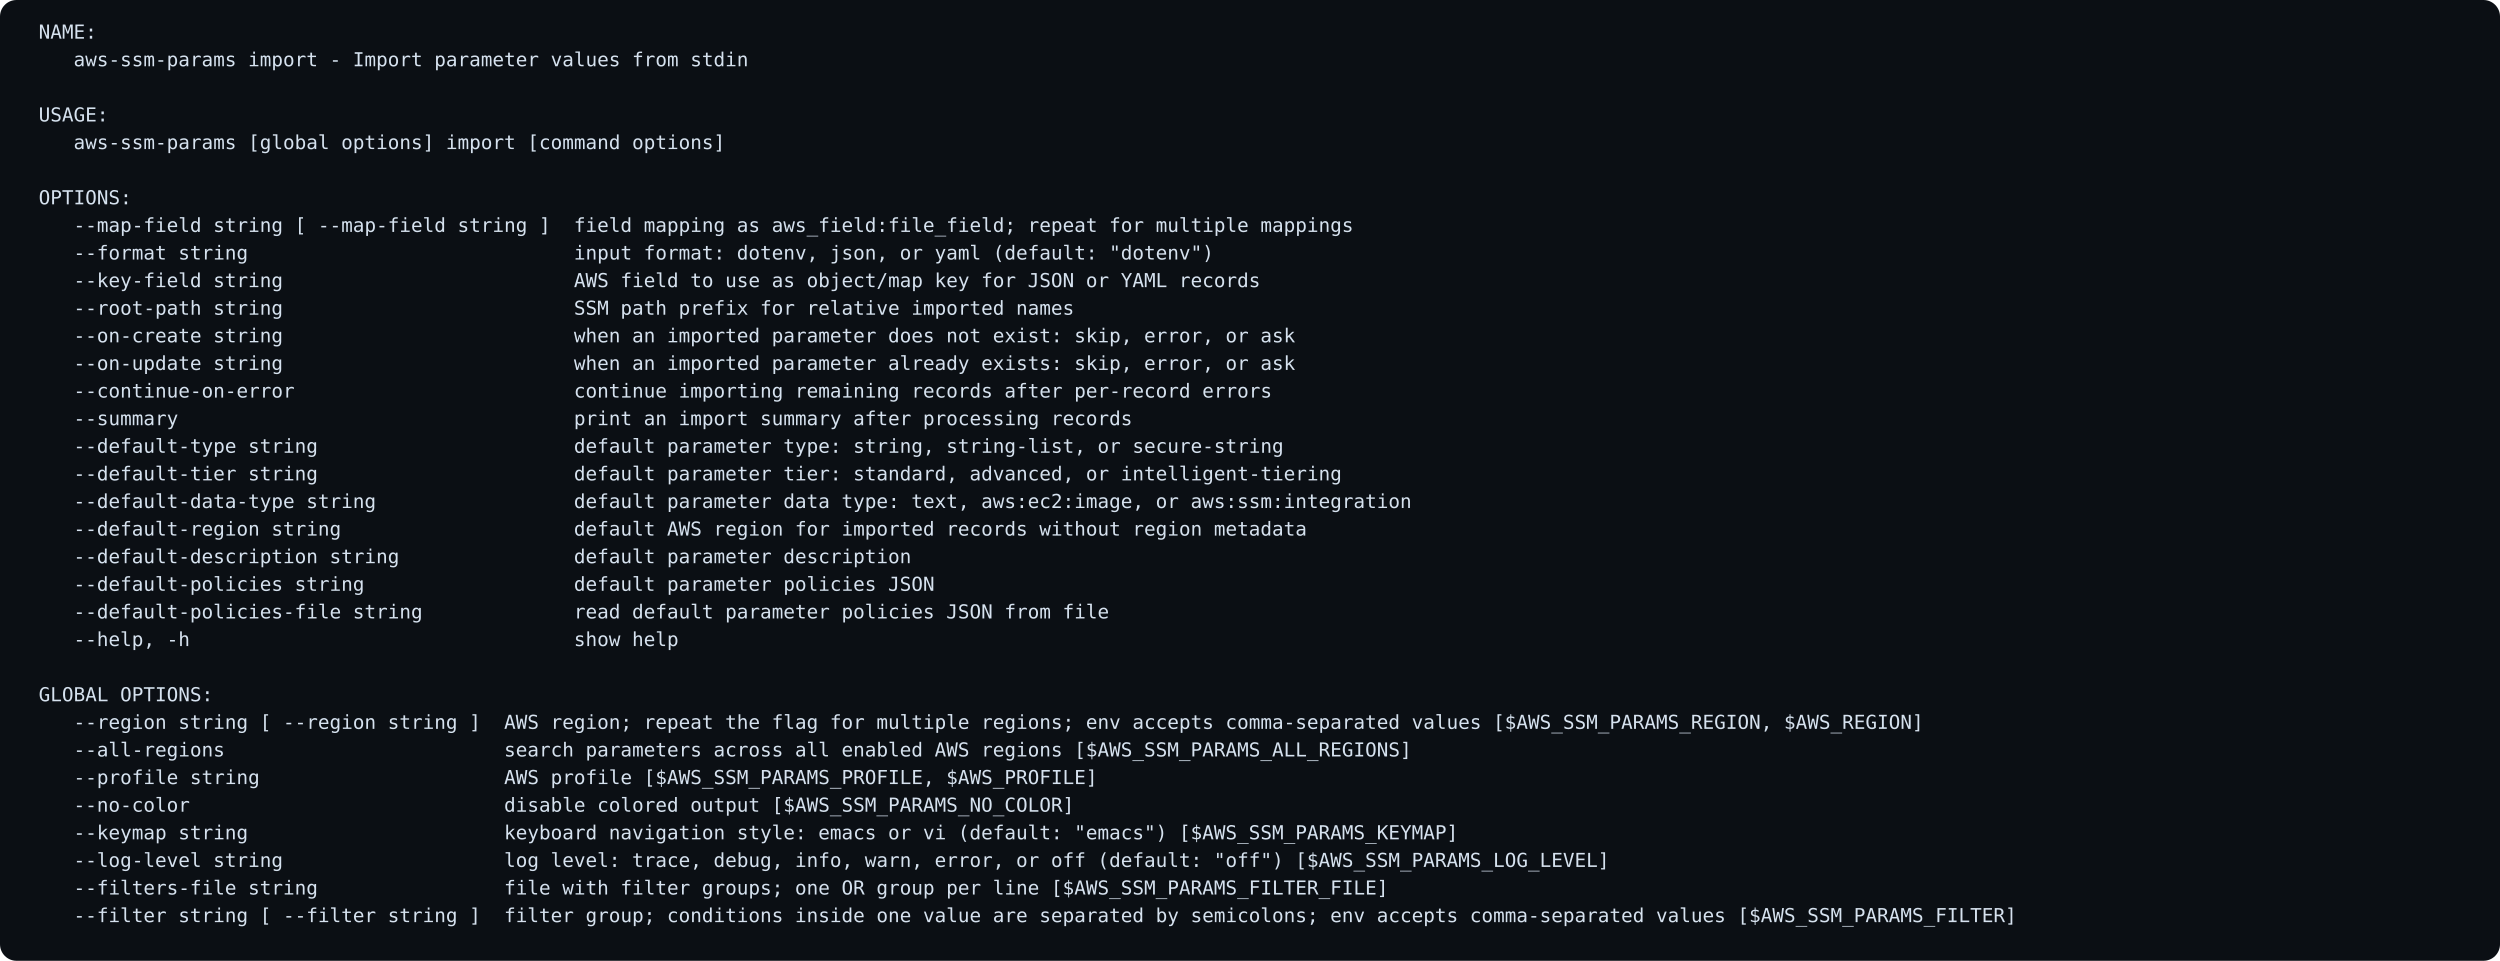
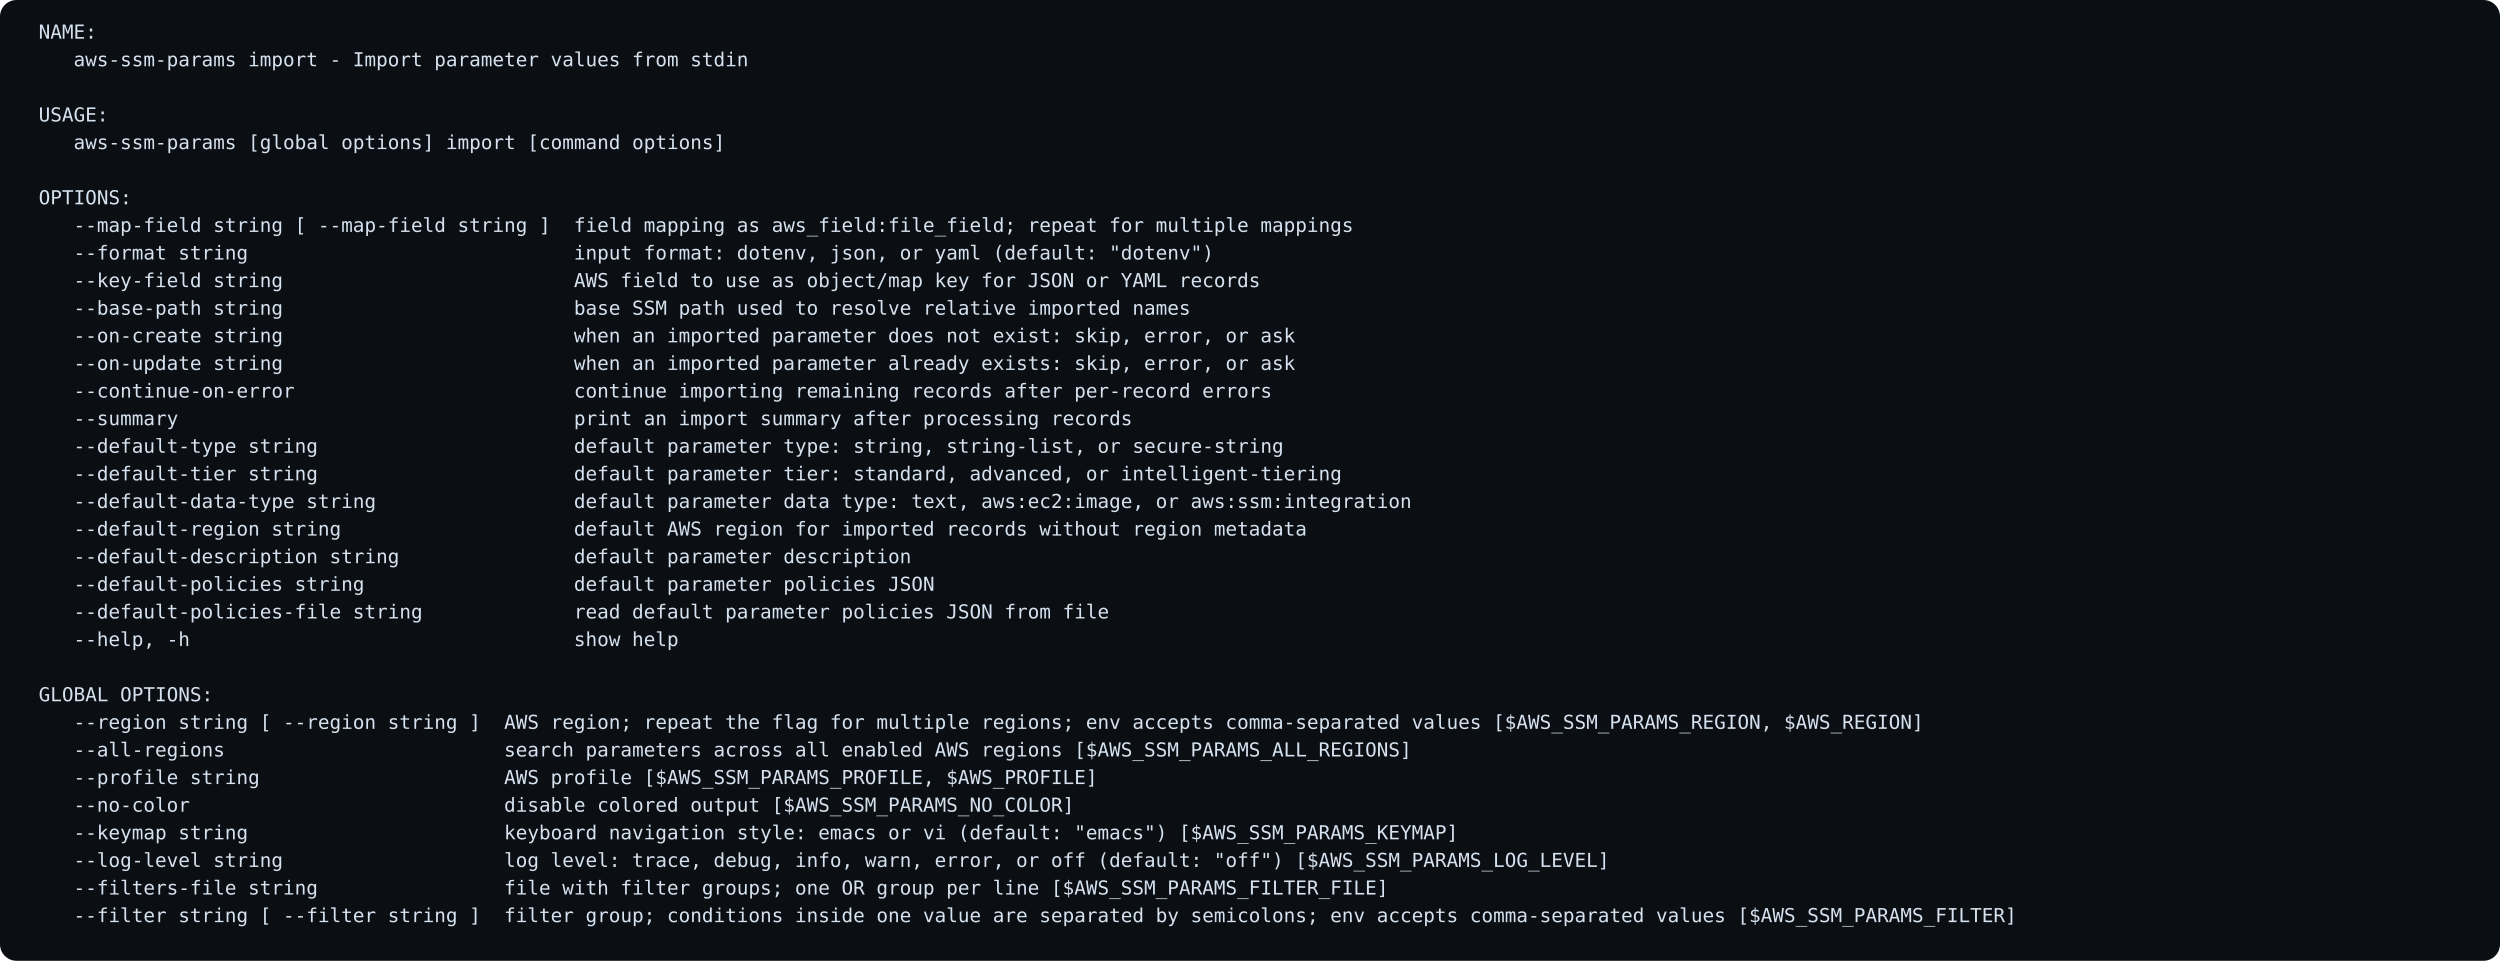
<svg xmlns="http://www.w3.org/2000/svg" width="1811" height="696" viewBox="0 0 1811 696">
  <rect width="100%" height="100%" rx="12" fill="#0b0f14" />
  <style>text{font-family:ui-monospace,SFMono-Regular,Menlo,Consolas,monospace;font-size:14px;fill:#d6e2ef}</style>
  <text x="28" y="28" xml:space="preserve">NAME:</text>
  <text x="28" y="48" xml:space="preserve">   aws-ssm-params import - Import parameter values from stdin</text>
  <text x="28" y="68" xml:space="preserve" />
  <text x="28" y="88" xml:space="preserve">USAGE:</text>
  <text x="28" y="108" xml:space="preserve">   aws-ssm-params [global options] import [command options]</text>
  <text x="28" y="128" xml:space="preserve" />
  <text x="28" y="148" xml:space="preserve">OPTIONS:</text>
  <text x="28" y="168" xml:space="preserve">   --map-field string [ --map-field string ]  field mapping as aws_field:file_field; repeat for multiple mappings</text>
  <text x="28" y="188" xml:space="preserve">   --format string                            input format: dotenv, json, or yaml (default: "dotenv")</text>
  <text x="28" y="208" xml:space="preserve">   --key-field string                         AWS field to use as object/map key for JSON or YAML records</text>
-   <text x="28" y="228" xml:space="preserve">   --root-path string                         SSM path prefix for relative imported names</text>
+   <text x="28" y="228" xml:space="preserve">   --base-path string                         base SSM path used to resolve relative imported names</text>
  <text x="28" y="248" xml:space="preserve">   --on-create string                         when an imported parameter does not exist: skip, error, or ask</text>
  <text x="28" y="268" xml:space="preserve">   --on-update string                         when an imported parameter already exists: skip, error, or ask</text>
  <text x="28" y="288" xml:space="preserve">   --continue-on-error                        continue importing remaining records after per-record errors</text>
  <text x="28" y="308" xml:space="preserve">   --summary                                  print an import summary after processing records</text>
  <text x="28" y="328" xml:space="preserve">   --default-type string                      default parameter type: string, string-list, or secure-string</text>
  <text x="28" y="348" xml:space="preserve">   --default-tier string                      default parameter tier: standard, advanced, or intelligent-tiering</text>
  <text x="28" y="368" xml:space="preserve">   --default-data-type string                 default parameter data type: text, aws:ec2:image, or aws:ssm:integration</text>
  <text x="28" y="388" xml:space="preserve">   --default-region string                    default AWS region for imported records without region metadata</text>
  <text x="28" y="408" xml:space="preserve">   --default-description string               default parameter description</text>
  <text x="28" y="428" xml:space="preserve">   --default-policies string                  default parameter policies JSON</text>
  <text x="28" y="448" xml:space="preserve">   --default-policies-file string             read default parameter policies JSON from file</text>
  <text x="28" y="468" xml:space="preserve">   --help, -h                                 show help</text>
  <text x="28" y="488" xml:space="preserve" />
  <text x="28" y="508" xml:space="preserve">GLOBAL OPTIONS:</text>
  <text x="28" y="528" xml:space="preserve">   --region string [ --region string ]  AWS region; repeat the flag for multiple regions; env accepts comma-separated values [$AWS_SSM_PARAMS_REGION, $AWS_REGION]</text>
  <text x="28" y="548" xml:space="preserve">   --all-regions                        search parameters across all enabled AWS regions [$AWS_SSM_PARAMS_ALL_REGIONS]</text>
  <text x="28" y="568" xml:space="preserve">   --profile string                     AWS profile [$AWS_SSM_PARAMS_PROFILE, $AWS_PROFILE]</text>
  <text x="28" y="588" xml:space="preserve">   --no-color                           disable colored output [$AWS_SSM_PARAMS_NO_COLOR]</text>
  <text x="28" y="608" xml:space="preserve">   --keymap string                      keyboard navigation style: emacs or vi (default: "emacs") [$AWS_SSM_PARAMS_KEYMAP]</text>
  <text x="28" y="628" xml:space="preserve">   --log-level string                   log level: trace, debug, info, warn, error, or off (default: "off") [$AWS_SSM_PARAMS_LOG_LEVEL]</text>
  <text x="28" y="648" xml:space="preserve">   --filters-file string                file with filter groups; one OR group per line [$AWS_SSM_PARAMS_FILTER_FILE]</text>
  <text x="28" y="668" xml:space="preserve">   --filter string [ --filter string ]  filter group; conditions inside one value are separated by semicolons; env accepts comma-separated values [$AWS_SSM_PARAMS_FILTER]</text>
</svg>
